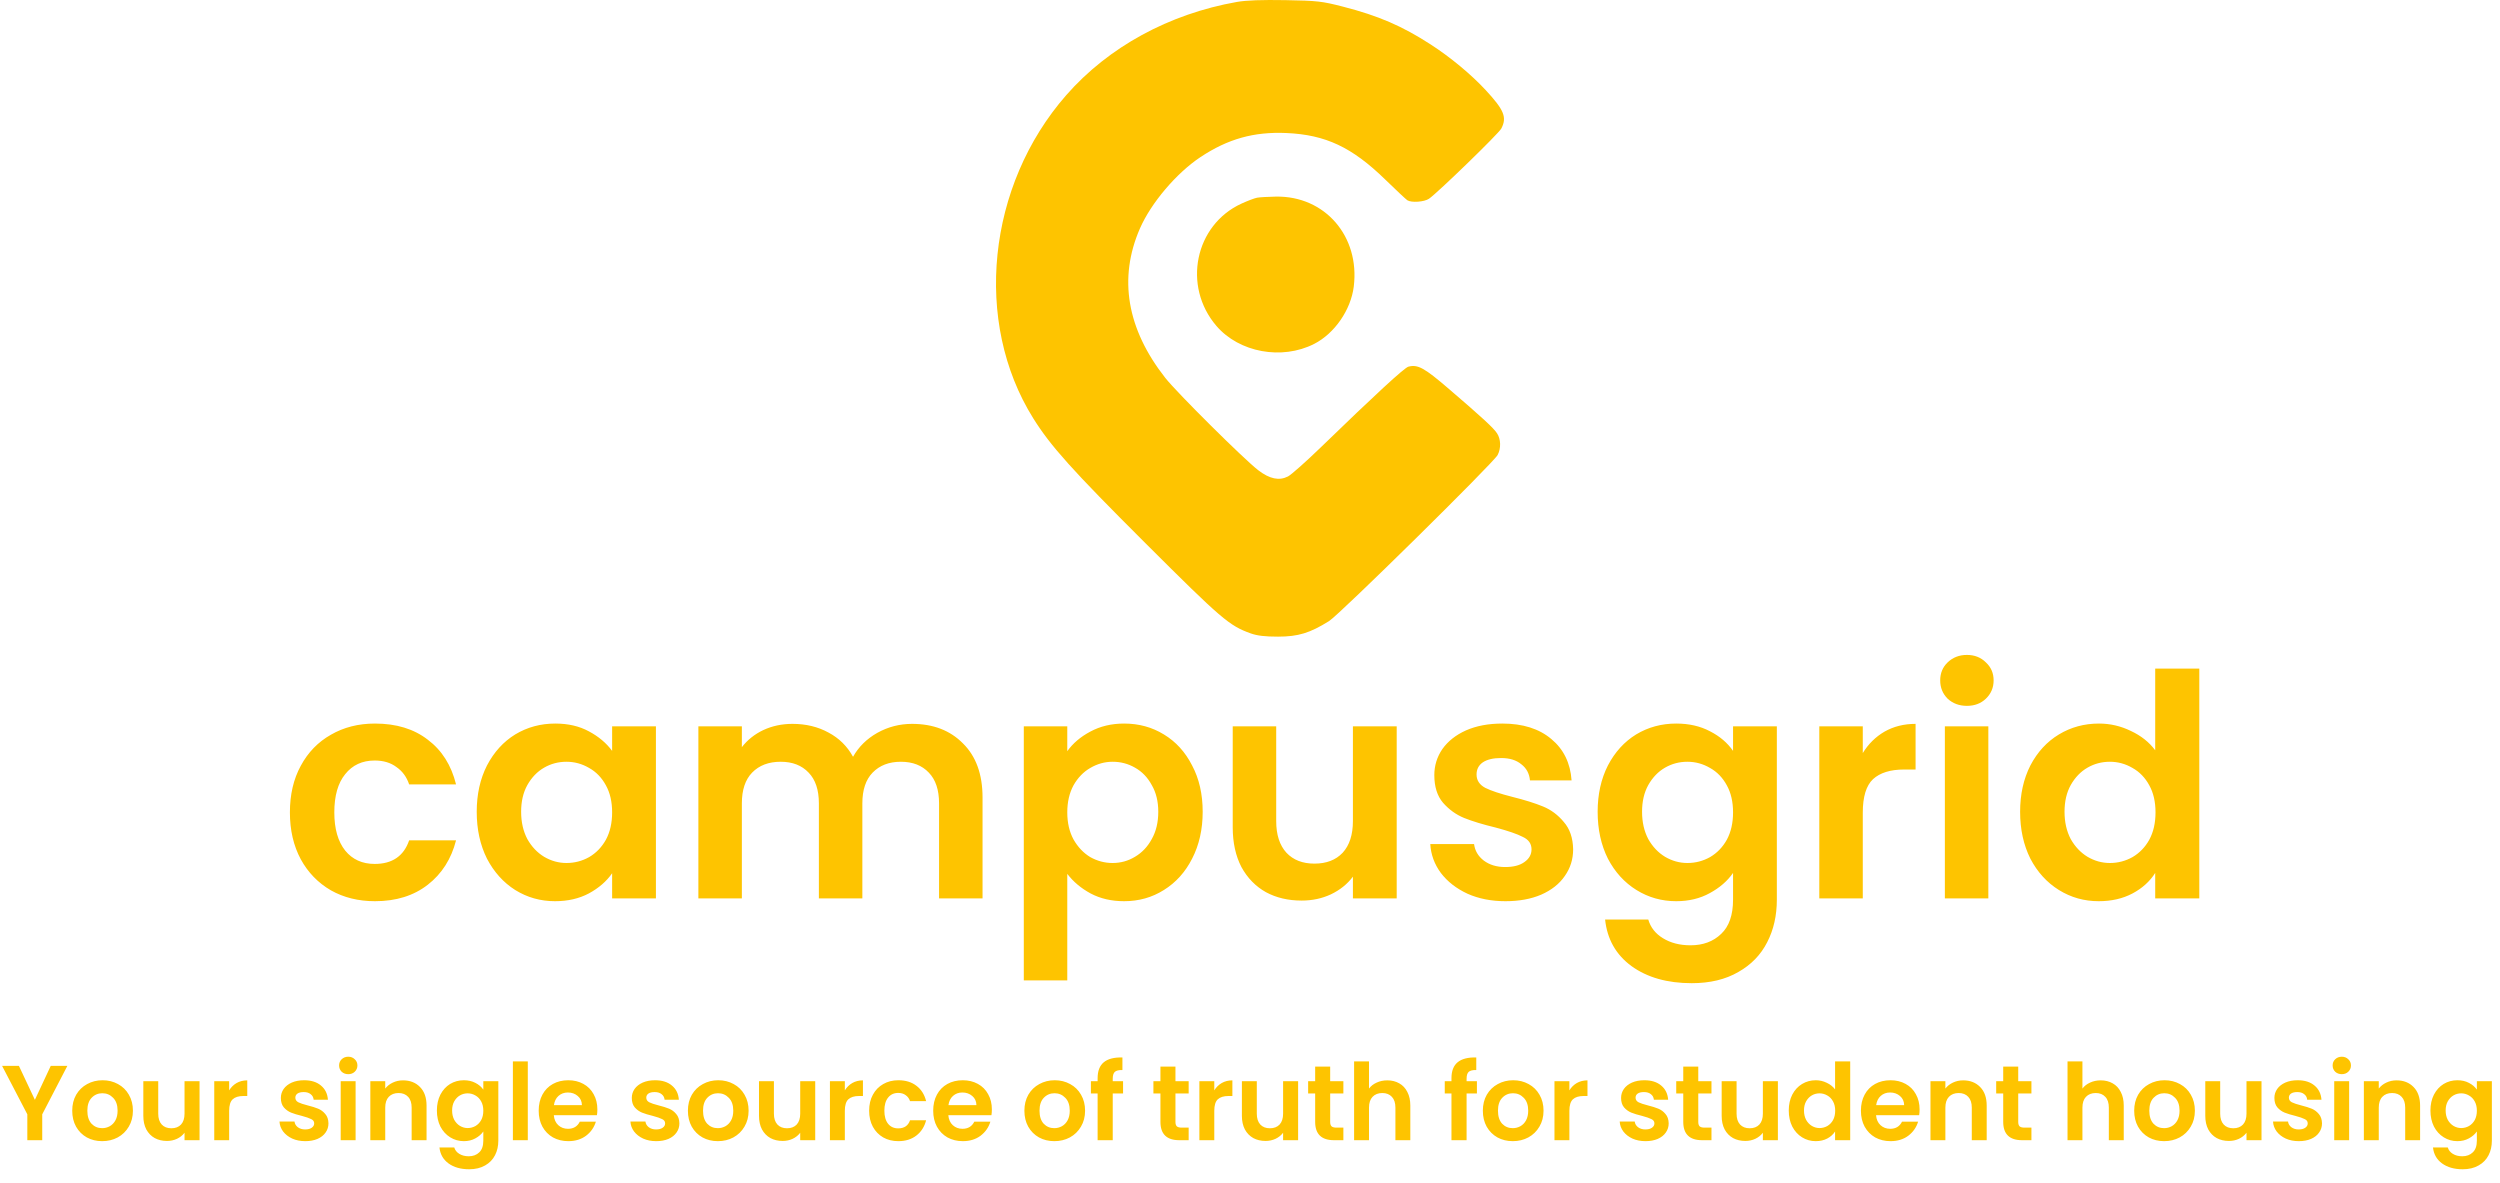
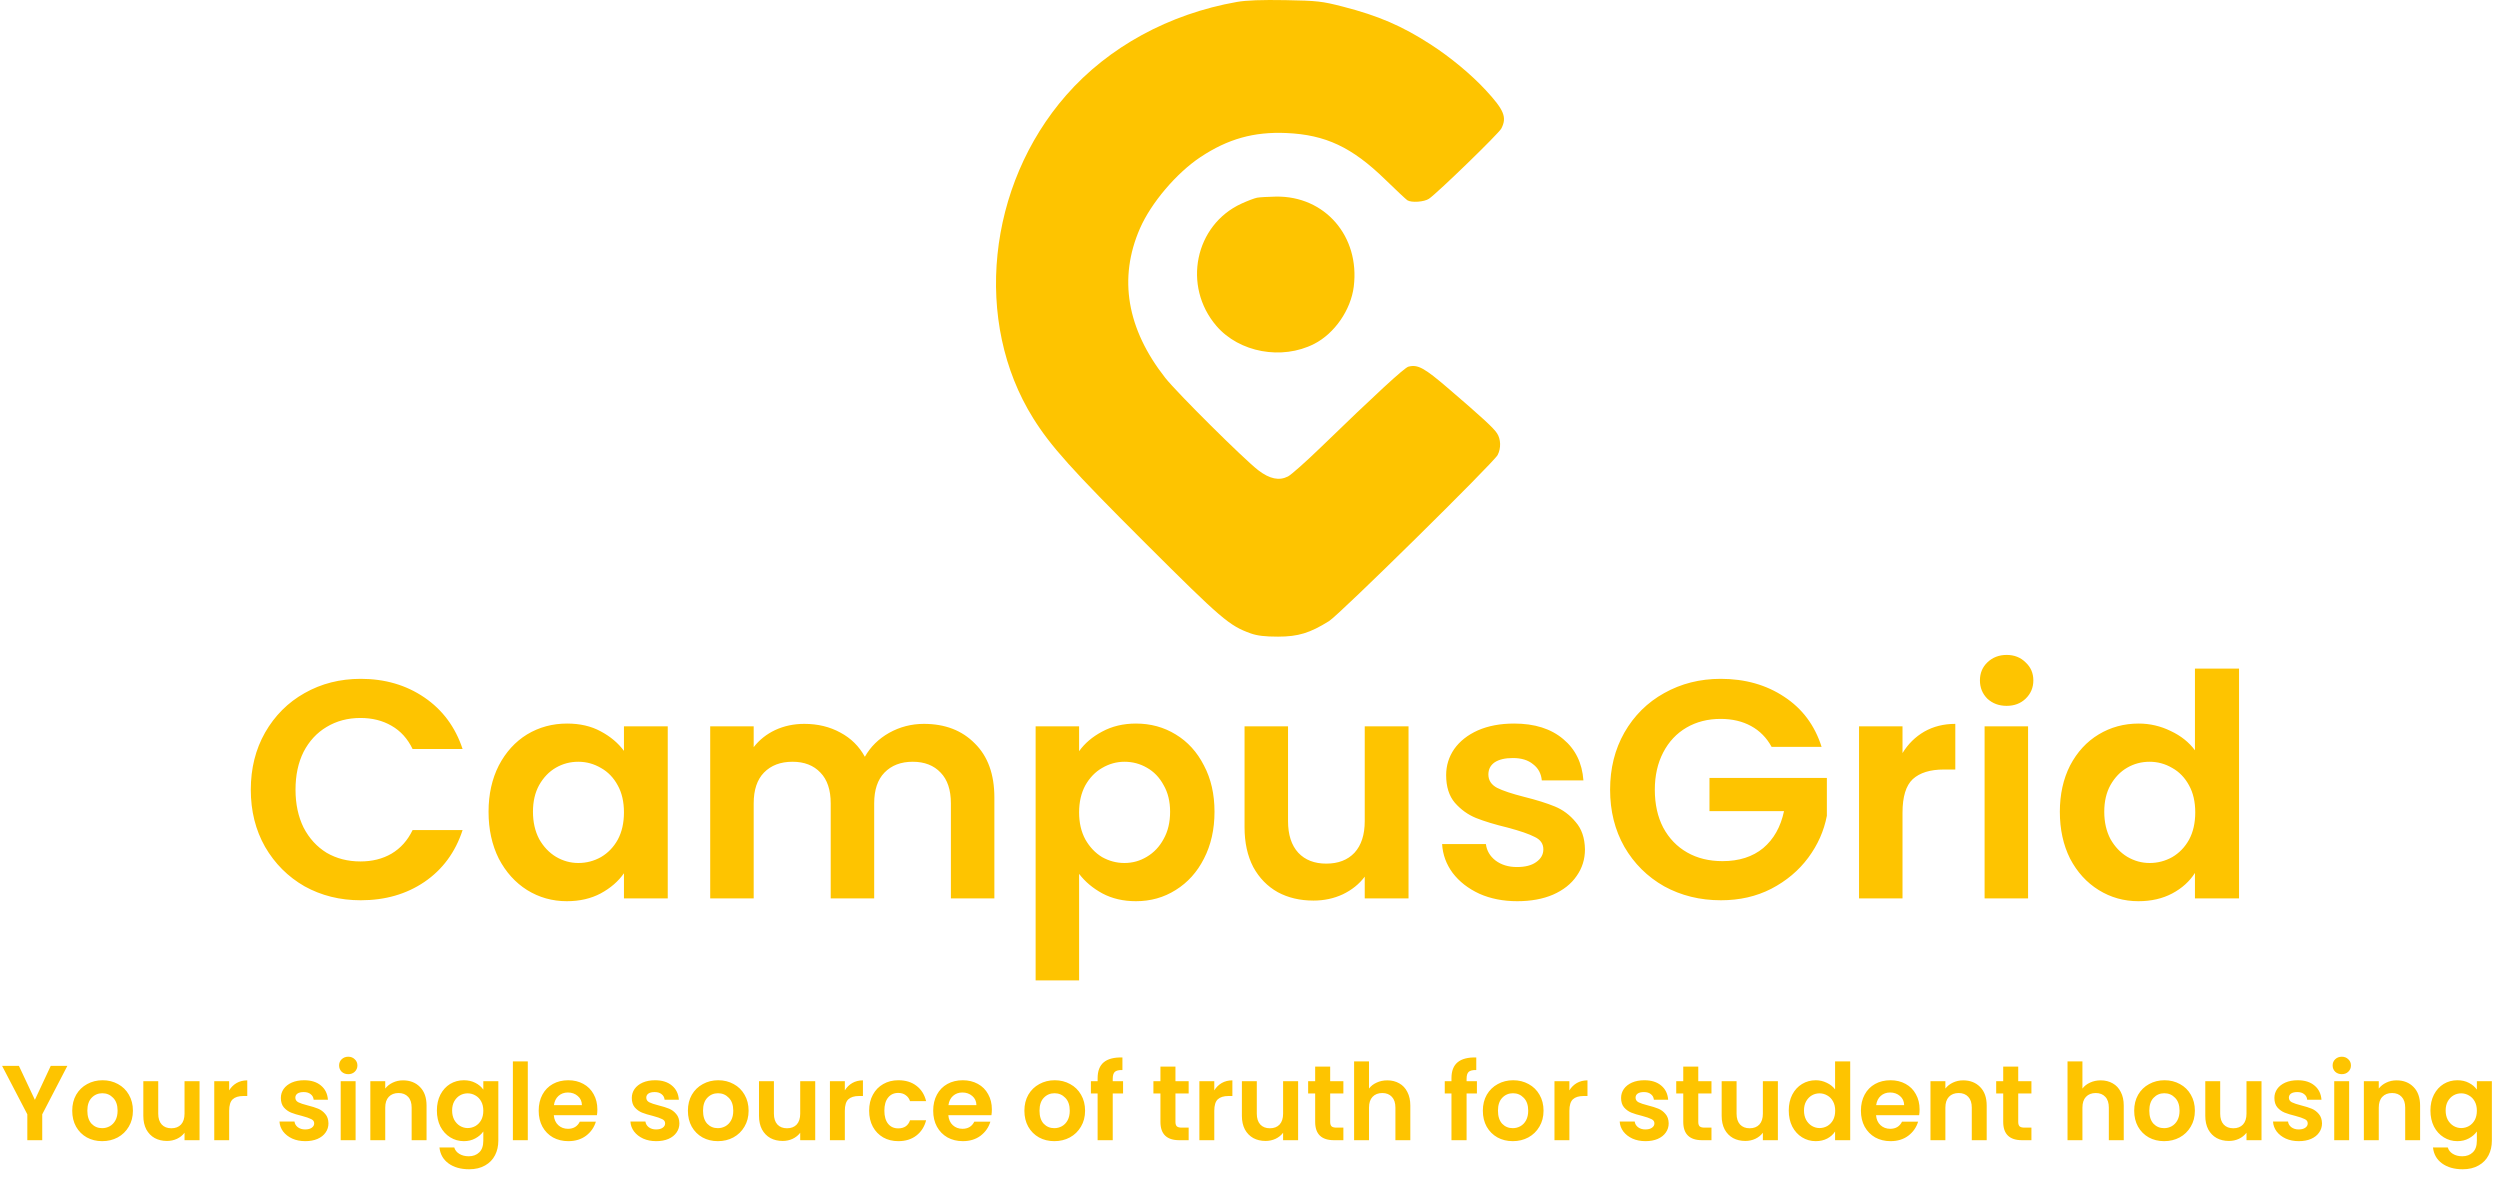
<svg xmlns="http://www.w3.org/2000/svg" width="1127" height="533" viewBox="0 0 1127 533" fill="none">
  <path fill-rule="evenodd" clip-rule="evenodd" d="M557.623 0.868C526.995 6.277 499.688 21.187 480.68 42.877C444.97 83.632 438.668 145.159 465.763 188.53C473.635 201.133 483.249 211.839 516.328 244.839C550.686 279.115 554.12 282.059 563.804 285.533C566.744 286.588 570.286 287.008 576.167 287C585.228 286.988 590.512 285.372 599.158 279.973C603.843 277.046 673.275 208.641 675.134 205.121C676.719 202.117 676.601 197.931 674.858 195.326C673.181 192.818 668.523 188.523 653.229 175.383C642.033 165.764 639.155 164.181 634.896 165.3C633.086 165.776 620.066 177.768 595.394 201.679C588.742 208.126 582.099 214.02 580.63 214.778C576.678 216.816 572.395 215.933 567.274 212.022C560.902 207.156 530.511 176.977 525.296 170.337C507.983 148.294 504.104 125.432 513.871 103.013C518.878 91.522 530.349 77.996 541.178 70.814C553.545 62.61 565.251 59.329 579.876 59.967C597.558 60.736 609.469 66.337 624.455 80.925C629.363 85.703 633.857 89.915 634.443 90.286C636.287 91.452 642.062 91.044 644.185 89.596C648.052 86.959 675.624 60.205 676.787 57.959C679.408 52.903 678.087 49.636 669.792 40.663C663.288 33.627 653.893 25.825 644.987 20.065C632.058 11.702 621.428 7.116 605.426 2.998C595.921 0.552 593.911 0.325 579.464 0.061C568.893 -0.131 561.796 0.13 557.623 0.868ZM566.691 89.125C565.56 89.336 562.407 90.527 559.686 91.773C538.624 101.415 532.964 128.984 548.361 146.931C558.627 158.897 577.866 162.44 592.402 155.042C601.615 150.352 608.972 139.712 610.279 129.185C613.094 106.515 597.274 88.245 575.163 88.63C571.636 88.692 567.824 88.915 566.691 89.125Z" fill="#FEC400" />
-   <path d="M130.688 366.22C130.688 358.193 132.322 351.193 135.588 345.22C138.855 339.153 143.382 334.487 149.168 331.22C154.955 327.86 161.582 326.18 169.048 326.18C178.662 326.18 186.595 328.607 192.848 333.46C199.195 338.22 203.442 344.94 205.588 353.62H184.448C183.328 350.26 181.415 347.647 178.708 345.78C176.095 343.82 172.828 342.84 168.908 342.84C163.308 342.84 158.875 344.893 155.608 349C152.342 353.013 150.708 358.753 150.708 366.22C150.708 373.593 152.342 379.333 155.608 383.44C158.875 387.453 163.308 389.46 168.908 389.46C176.842 389.46 182.022 385.913 184.448 378.82H205.588C203.442 387.22 199.195 393.893 192.848 398.84C186.502 403.787 178.568 406.26 169.048 406.26C161.582 406.26 154.955 404.627 149.168 401.36C143.382 398 138.855 393.333 135.588 387.36C132.322 381.293 130.688 374.247 130.688 366.22ZM214.907 365.94C214.907 358.1 216.447 351.147 219.527 345.08C222.7 339.013 226.947 334.347 232.267 331.08C237.68 327.813 243.7 326.18 250.327 326.18C256.114 326.18 261.154 327.347 265.447 329.68C269.834 332.013 273.334 334.953 275.947 338.5V327.44H295.687V405H275.947V393.66C273.427 397.3 269.927 400.333 265.447 402.76C261.06 405.093 255.974 406.26 250.187 406.26C243.654 406.26 237.68 404.58 232.267 401.22C226.947 397.86 222.7 393.147 219.527 387.08C216.447 380.92 214.907 373.873 214.907 365.94ZM275.947 366.22C275.947 361.46 275.014 357.4 273.147 354.04C271.28 350.587 268.76 347.973 265.587 346.2C262.414 344.333 259.007 343.4 255.367 343.4C251.727 343.4 248.367 344.287 245.287 346.06C242.207 347.833 239.687 350.447 237.727 353.9C235.86 357.26 234.927 361.273 234.927 365.94C234.927 370.607 235.86 374.713 237.727 378.26C239.687 381.713 242.207 384.373 245.287 386.24C248.46 388.107 251.82 389.04 255.367 389.04C259.007 389.04 262.414 388.153 265.587 386.38C268.76 384.513 271.28 381.9 273.147 378.54C275.014 375.087 275.947 370.98 275.947 366.22ZM411.15 326.32C420.67 326.32 428.323 329.26 434.11 335.14C439.99 340.927 442.93 349.047 442.93 359.5V405H423.33V362.16C423.33 356.093 421.79 351.473 418.71 348.3C415.63 345.033 411.43 343.4 406.11 343.4C400.79 343.4 396.543 345.033 393.37 348.3C390.29 351.473 388.75 356.093 388.75 362.16V405H369.15V362.16C369.15 356.093 367.61 351.473 364.53 348.3C361.45 345.033 357.25 343.4 351.93 343.4C346.517 343.4 342.223 345.033 339.05 348.3C335.97 351.473 334.43 356.093 334.43 362.16V405H314.83V327.44H334.43V336.82C336.95 333.553 340.17 330.987 344.09 329.12C348.103 327.253 352.49 326.32 357.25 326.32C363.317 326.32 368.73 327.627 373.49 330.24C378.25 332.76 381.937 336.4 384.55 341.16C387.07 336.68 390.71 333.087 395.47 330.38C400.323 327.673 405.55 326.32 411.15 326.32ZM481.129 338.64C483.649 335.093 487.102 332.153 491.489 329.82C495.969 327.393 501.056 326.18 506.749 326.18C513.376 326.18 519.349 327.813 524.669 331.08C530.082 334.347 534.329 339.013 537.409 345.08C540.582 351.053 542.169 358.007 542.169 365.94C542.169 373.873 540.582 380.92 537.409 387.08C534.329 393.147 530.082 397.86 524.669 401.22C519.349 404.58 513.376 406.26 506.749 406.26C501.056 406.26 496.016 405.093 491.629 402.76C487.336 400.427 483.836 397.487 481.129 393.94V441.96H461.529V327.44H481.129V338.64ZM522.149 365.94C522.149 361.273 521.169 357.26 519.209 353.9C517.342 350.447 514.822 347.833 511.649 346.06C508.569 344.287 505.209 343.4 501.569 343.4C498.022 343.4 494.662 344.333 491.489 346.2C488.409 347.973 485.889 350.587 483.929 354.04C482.062 357.493 481.129 361.553 481.129 366.22C481.129 370.887 482.062 374.947 483.929 378.4C485.889 381.853 488.409 384.513 491.489 386.38C494.662 388.153 498.022 389.04 501.569 389.04C505.209 389.04 508.569 388.107 511.649 386.24C514.822 384.373 517.342 381.713 519.209 378.26C521.169 374.807 522.149 370.7 522.149 365.94ZM629.632 327.44V405H609.892V395.2C607.372 398.56 604.059 401.22 599.952 403.18C595.939 405.047 591.552 405.98 586.792 405.98C580.725 405.98 575.359 404.72 570.692 402.2C566.025 399.587 562.339 395.807 559.632 390.86C557.019 385.82 555.712 379.847 555.712 372.94V327.44H575.312V370.14C575.312 376.3 576.852 381.06 579.932 384.42C583.012 387.687 587.212 389.32 592.532 389.32C597.945 389.32 602.192 387.687 605.272 384.42C608.352 381.06 609.892 376.3 609.892 370.14V327.44H629.632ZM678.651 406.26C672.304 406.26 666.611 405.14 661.571 402.9C656.531 400.567 652.517 397.44 649.531 393.52C646.637 389.6 645.051 385.26 644.771 380.5H664.511C664.884 383.487 666.331 385.96 668.851 387.92C671.464 389.88 674.684 390.86 678.511 390.86C682.244 390.86 685.137 390.113 687.191 388.62C689.337 387.127 690.411 385.213 690.411 382.88C690.411 380.36 689.104 378.493 686.491 377.28C683.971 375.973 679.911 374.573 674.311 373.08C668.524 371.68 663.764 370.233 660.031 368.74C656.391 367.247 653.217 364.96 650.511 361.88C647.897 358.8 646.591 354.647 646.591 349.42C646.591 345.127 647.804 341.207 650.231 337.66C652.751 334.113 656.297 331.313 660.871 329.26C665.537 327.207 670.997 326.18 677.251 326.18C686.491 326.18 693.864 328.513 699.371 333.18C704.877 337.753 707.911 343.96 708.471 351.8H689.711C689.431 348.72 688.124 346.293 685.791 344.52C683.551 342.653 680.517 341.72 676.691 341.72C673.144 341.72 670.391 342.373 668.431 343.68C666.564 344.987 665.631 346.807 665.631 349.14C665.631 351.753 666.937 353.76 669.551 355.16C672.164 356.467 676.224 357.82 681.731 359.22C687.331 360.62 691.951 362.067 695.591 363.56C699.231 365.053 702.357 367.387 704.971 370.56C707.677 373.64 709.077 377.747 709.171 382.88C709.171 387.36 707.911 391.373 705.391 394.92C702.964 398.467 699.417 401.267 694.751 403.32C690.177 405.28 684.811 406.26 678.651 406.26ZM755.64 326.18C761.426 326.18 766.513 327.347 770.9 329.68C775.286 331.92 778.74 334.86 781.26 338.5V327.44H801V405.56C801 412.747 799.553 419.14 796.66 424.74C793.766 430.433 789.426 434.913 783.64 438.18C777.853 441.54 770.853 443.22 762.64 443.22C751.626 443.22 742.573 440.653 735.48 435.52C728.48 430.387 724.513 423.387 723.58 414.52H743.04C744.066 418.067 746.26 420.867 749.62 422.92C753.073 425.067 757.226 426.14 762.08 426.14C767.773 426.14 772.393 424.413 775.94 420.96C779.486 417.6 781.26 412.467 781.26 405.56V393.52C778.74 397.16 775.24 400.193 770.76 402.62C766.373 405.047 761.333 406.26 755.64 406.26C749.106 406.26 743.133 404.58 737.72 401.22C732.306 397.86 728.013 393.147 724.84 387.08C721.76 380.92 720.22 373.873 720.22 365.94C720.22 358.1 721.76 351.147 724.84 345.08C728.013 339.013 732.26 334.347 737.58 331.08C742.993 327.813 749.013 326.18 755.64 326.18ZM781.26 366.22C781.26 361.46 780.326 357.4 778.46 354.04C776.593 350.587 774.073 347.973 770.9 346.2C767.726 344.333 764.32 343.4 760.68 343.4C757.04 343.4 753.68 344.287 750.6 346.06C747.52 347.833 745 350.447 743.04 353.9C741.173 357.26 740.24 361.273 740.24 365.94C740.24 370.607 741.173 374.713 743.04 378.26C745 381.713 747.52 384.373 750.6 386.24C753.773 388.107 757.133 389.04 760.68 389.04C764.32 389.04 767.726 388.153 770.9 386.38C774.073 384.513 776.593 381.9 778.46 378.54C780.326 375.087 781.26 370.98 781.26 366.22ZM839.742 339.48C842.262 335.373 845.529 332.153 849.542 329.82C853.649 327.487 858.316 326.32 863.542 326.32V346.9H858.362C852.202 346.9 847.536 348.347 844.362 351.24C841.282 354.133 839.742 359.173 839.742 366.36V405H820.142V327.44H839.742V339.48ZM886.684 318.2C883.231 318.2 880.337 317.127 878.004 314.98C875.764 312.74 874.644 309.987 874.644 306.72C874.644 303.453 875.764 300.747 878.004 298.6C880.337 296.36 883.231 295.24 886.684 295.24C890.137 295.24 892.984 296.36 895.224 298.6C897.557 300.747 898.724 303.453 898.724 306.72C898.724 309.987 897.557 312.74 895.224 314.98C892.984 317.127 890.137 318.2 886.684 318.2ZM896.344 327.44V405H876.744V327.44H896.344ZM910.669 365.94C910.669 358.1 912.209 351.147 915.289 345.08C918.462 339.013 922.755 334.347 928.169 331.08C933.582 327.813 939.602 326.18 946.229 326.18C951.269 326.18 956.075 327.3 960.649 329.54C965.222 331.687 968.862 334.58 971.569 338.22V301.4H991.449V405H971.569V393.52C969.142 397.347 965.735 400.427 961.349 402.76C956.962 405.093 951.875 406.26 946.089 406.26C939.555 406.26 933.582 404.58 928.169 401.22C922.755 397.86 918.462 393.147 915.289 387.08C912.209 380.92 910.669 373.873 910.669 365.94ZM971.709 366.22C971.709 361.46 970.775 357.4 968.909 354.04C967.042 350.587 964.522 347.973 961.349 346.2C958.175 344.333 954.769 343.4 951.129 343.4C947.489 343.4 944.129 344.287 941.049 346.06C937.969 347.833 935.449 350.447 933.489 353.9C931.622 357.26 930.689 361.273 930.689 365.94C930.689 370.607 931.622 374.713 933.489 378.26C935.449 381.713 937.969 384.373 941.049 386.24C944.222 388.107 947.582 389.04 951.129 389.04C954.769 389.04 958.175 388.153 961.349 386.38C964.522 384.513 967.042 381.9 968.909 378.54C970.775 375.087 971.709 370.98 971.709 366.22Z" fill="#FEC400" />
+   <path d="M113.058 356C113.058 346.387 115.205 337.8 119.498 330.24C123.885 322.587 129.812 316.66 137.278 312.46C144.838 308.167 153.285 306.02 162.618 306.02C173.538 306.02 183.105 308.82 191.318 314.42C199.532 320.02 205.272 327.767 208.538 337.66H185.998C183.758 332.993 180.585 329.493 176.478 327.16C172.465 324.827 167.798 323.66 162.478 323.66C156.785 323.66 151.698 325.013 147.218 327.72C142.832 330.333 139.378 334.067 136.858 338.92C134.432 343.773 133.218 349.467 133.218 356C133.218 362.44 134.432 368.133 136.858 373.08C139.378 377.933 142.832 381.713 147.218 384.42C151.698 387.033 156.785 388.34 162.478 388.34C167.798 388.34 172.465 387.173 176.478 384.84C180.585 382.413 183.758 378.867 185.998 374.2H208.538C205.272 384.187 199.532 391.98 191.318 397.58C183.198 403.087 173.632 405.84 162.618 405.84C153.285 405.84 144.838 403.74 137.278 399.54C129.812 395.247 123.885 389.32 119.498 381.76C115.205 374.2 113.058 365.613 113.058 356ZM220.239 365.94C220.239 358.1 221.779 351.147 224.859 345.08C228.032 339.013 232.279 334.347 237.599 331.08C243.012 327.813 249.032 326.18 255.659 326.18C261.446 326.18 266.486 327.347 270.779 329.68C275.166 332.013 278.666 334.953 281.279 338.5V327.44H301.019V405H281.279V393.66C278.759 397.3 275.259 400.333 270.779 402.76C266.392 405.093 261.306 406.26 255.519 406.26C248.986 406.26 243.012 404.58 237.599 401.22C232.279 397.86 228.032 393.147 224.859 387.08C221.779 380.92 220.239 373.873 220.239 365.94ZM281.279 366.22C281.279 361.46 280.346 357.4 278.479 354.04C276.612 350.587 274.092 347.973 270.919 346.2C267.746 344.333 264.339 343.4 260.699 343.4C257.059 343.4 253.699 344.287 250.619 346.06C247.539 347.833 245.019 350.447 243.059 353.9C241.192 357.26 240.259 361.273 240.259 365.94C240.259 370.607 241.192 374.713 243.059 378.26C245.019 381.713 247.539 384.373 250.619 386.24C253.792 388.107 257.152 389.04 260.699 389.04C264.339 389.04 267.746 388.153 270.919 386.38C274.092 384.513 276.612 381.9 278.479 378.54C280.346 375.087 281.279 370.98 281.279 366.22ZM416.482 326.32C426.002 326.32 433.655 329.26 439.442 335.14C445.322 340.927 448.262 349.047 448.262 359.5V405H428.662V362.16C428.662 356.093 427.122 351.473 424.042 348.3C420.962 345.033 416.762 343.4 411.442 343.4C406.122 343.4 401.875 345.033 398.702 348.3C395.622 351.473 394.082 356.093 394.082 362.16V405H374.482V362.16C374.482 356.093 372.942 351.473 369.862 348.3C366.782 345.033 362.582 343.4 357.262 343.4C351.849 343.4 347.555 345.033 344.382 348.3C341.302 351.473 339.762 356.093 339.762 362.16V405H320.162V327.44H339.762V336.82C342.282 333.553 345.502 330.987 349.422 329.12C353.435 327.253 357.822 326.32 362.582 326.32C368.649 326.32 374.062 327.627 378.822 330.24C383.582 332.76 387.269 336.4 389.882 341.16C392.402 336.68 396.042 333.087 400.802 330.38C405.655 327.673 410.882 326.32 416.482 326.32ZM486.461 338.64C488.981 335.093 492.435 332.153 496.821 329.82C501.301 327.393 506.388 326.18 512.081 326.18C518.708 326.18 524.681 327.813 530.001 331.08C535.415 334.347 539.661 339.013 542.741 345.08C545.915 351.053 547.501 358.007 547.501 365.94C547.501 373.873 545.915 380.92 542.741 387.08C539.661 393.147 535.415 397.86 530.001 401.22C524.681 404.58 518.708 406.26 512.081 406.26C506.388 406.26 501.348 405.093 496.961 402.76C492.668 400.427 489.168 397.487 486.461 393.94V441.96H466.861V327.44H486.461V338.64ZM527.481 365.94C527.481 361.273 526.501 357.26 524.541 353.9C522.675 350.447 520.155 347.833 516.981 346.06C513.901 344.287 510.541 343.4 506.901 343.4C503.355 343.4 499.995 344.333 496.821 346.2C493.741 347.973 491.221 350.587 489.261 354.04C487.395 357.493 486.461 361.553 486.461 366.22C486.461 370.887 487.395 374.947 489.261 378.4C491.221 381.853 493.741 384.513 496.821 386.38C499.995 388.153 503.355 389.04 506.901 389.04C510.541 389.04 513.901 388.107 516.981 386.24C520.155 384.373 522.675 381.713 524.541 378.26C526.501 374.807 527.481 370.7 527.481 365.94ZM634.964 327.44V405H615.224V395.2C612.704 398.56 609.391 401.22 605.284 403.18C601.271 405.047 596.884 405.98 592.124 405.98C586.057 405.98 580.691 404.72 576.024 402.2C571.357 399.587 567.671 395.807 564.964 390.86C562.351 385.82 561.044 379.847 561.044 372.94V327.44H580.644V370.14C580.644 376.3 582.184 381.06 585.264 384.42C588.344 387.687 592.544 389.32 597.864 389.32C603.277 389.32 607.524 387.687 610.604 384.42C613.684 381.06 615.224 376.3 615.224 370.14V327.44H634.964ZM683.983 406.26C677.636 406.26 671.943 405.14 666.903 402.9C661.863 400.567 657.849 397.44 654.863 393.52C651.969 389.6 650.383 385.26 650.103 380.5H669.843C670.216 383.487 671.663 385.96 674.183 387.92C676.796 389.88 680.016 390.86 683.843 390.86C687.576 390.86 690.469 390.113 692.523 388.62C694.669 387.127 695.743 385.213 695.743 382.88C695.743 380.36 694.436 378.493 691.823 377.28C689.303 375.973 685.243 374.573 679.643 373.08C673.856 371.68 669.096 370.233 665.363 368.74C661.723 367.247 658.549 364.96 655.843 361.88C653.229 358.8 651.923 354.647 651.923 349.42C651.923 345.127 653.136 341.207 655.563 337.66C658.083 334.113 661.629 331.313 666.203 329.26C670.869 327.207 676.329 326.18 682.583 326.18C691.823 326.18 699.196 328.513 704.703 333.18C710.209 337.753 713.243 343.96 713.803 351.8H695.043C694.763 348.72 693.456 346.293 691.123 344.52C688.883 342.653 685.849 341.72 682.023 341.72C678.476 341.72 675.723 342.373 673.763 343.68C671.896 344.987 670.963 346.807 670.963 349.14C670.963 351.753 672.269 353.76 674.883 355.16C677.496 356.467 681.556 357.82 687.063 359.22C692.663 360.62 697.283 362.067 700.923 363.56C704.563 365.053 707.689 367.387 710.303 370.56C713.009 373.64 714.409 377.747 714.503 382.88C714.503 387.36 713.243 391.373 710.723 394.92C708.296 398.467 704.749 401.267 700.083 403.32C695.509 405.28 690.143 406.26 683.983 406.26ZM798.632 336.68C796.392 332.573 793.312 329.447 789.392 327.3C785.472 325.153 780.898 324.08 775.672 324.08C769.885 324.08 764.752 325.387 760.272 328C755.792 330.613 752.292 334.347 749.772 339.2C747.252 344.053 745.992 349.653 745.992 356C745.992 362.533 747.252 368.227 749.772 373.08C752.385 377.933 755.978 381.667 760.552 384.28C765.125 386.893 770.445 388.2 776.512 388.2C783.978 388.2 790.092 386.24 794.852 382.32C799.612 378.307 802.738 372.753 804.232 365.66H770.632V350.68H823.552V367.76C822.245 374.573 819.445 380.873 815.152 386.66C810.858 392.447 805.305 397.113 798.492 400.66C791.772 404.113 784.212 405.84 775.812 405.84C766.385 405.84 757.845 403.74 750.192 399.54C742.632 395.247 736.658 389.32 732.272 381.76C727.978 374.2 725.832 365.613 725.832 356C725.832 346.387 727.978 337.8 732.272 330.24C736.658 322.587 742.632 316.66 750.192 312.46C757.845 308.167 766.338 306.02 775.672 306.02C786.685 306.02 796.252 308.727 804.372 314.14C812.492 319.46 818.092 326.973 821.172 336.68H798.632ZM857.653 339.48C860.173 335.373 863.439 332.153 867.453 329.82C871.559 327.487 876.226 326.32 881.453 326.32V346.9H876.273C870.113 346.9 865.446 348.347 862.273 351.24C859.193 354.133 857.653 359.173 857.653 366.36V405H838.053V327.44H857.653V339.48ZM904.594 318.2C901.141 318.2 898.247 317.127 895.914 314.98C893.674 312.74 892.554 309.987 892.554 306.72C892.554 303.453 893.674 300.747 895.914 298.6C898.247 296.36 901.141 295.24 904.594 295.24C908.047 295.24 910.894 296.36 913.134 298.6C915.467 300.747 916.634 303.453 916.634 306.72C916.634 309.987 915.467 312.74 913.134 314.98C910.894 317.127 908.047 318.2 904.594 318.2ZM914.254 327.44V405H894.654V327.44H914.254ZM928.579 365.94C928.579 358.1 930.119 351.147 933.199 345.08C936.372 339.013 940.666 334.347 946.079 331.08C951.492 327.813 957.512 326.18 964.139 326.18C969.179 326.18 973.986 327.3 978.559 329.54C983.132 331.687 986.772 334.58 989.479 338.22V301.4H1009.36V405H989.479V393.52C987.052 397.347 983.646 400.427 979.259 402.76C974.872 405.093 969.786 406.26 963.999 406.26C957.466 406.26 951.492 404.58 946.079 401.22C940.666 397.86 936.372 393.147 933.199 387.08C930.119 380.92 928.579 373.873 928.579 365.94ZM989.619 366.22C989.619 361.46 988.686 357.4 986.819 354.04C984.952 350.587 982.432 347.973 979.259 346.2C976.086 344.333 972.679 343.4 969.039 343.4C965.399 343.4 962.039 344.287 958.959 346.06C955.879 347.833 953.359 350.447 951.399 353.9C949.532 357.26 948.599 361.273 948.599 365.94C948.599 370.607 949.532 374.713 951.399 378.26C953.359 381.713 955.879 384.373 958.959 386.24C962.132 388.107 965.492 389.04 969.039 389.04C972.679 389.04 976.086 388.153 979.259 386.38C982.432 384.513 984.952 381.9 986.819 378.54C988.686 375.087 989.619 370.98 989.619 366.22Z" fill="#FEC400" />
  <path d="M30.366 480.496L19.038 502.336V514H12.318V502.336L0.942 480.496H8.526L15.726 495.808L22.878 480.496H30.366ZM46.05 514.432C43.49 514.432 41.186 513.872 39.138 512.752C37.09 511.6 35.474 509.984 34.29 507.904C33.138 505.824 32.562 503.424 32.562 500.704C32.562 497.984 33.154 495.584 34.338 493.504C35.554 491.424 37.202 489.824 39.282 488.704C41.362 487.552 43.682 486.976 46.242 486.976C48.802 486.976 51.122 487.552 53.202 488.704C55.282 489.824 56.914 491.424 58.098 493.504C59.314 495.584 59.922 497.984 59.922 500.704C59.922 503.424 59.298 505.824 58.05 507.904C56.834 509.984 55.17 511.6 53.058 512.752C50.978 513.872 48.642 514.432 46.05 514.432ZM46.05 508.576C47.266 508.576 48.402 508.288 49.458 507.712C50.546 507.104 51.41 506.208 52.05 505.024C52.69 503.84 53.01 502.4 53.01 500.704C53.01 498.176 52.338 496.24 50.994 494.896C49.682 493.52 48.066 492.832 46.146 492.832C44.226 492.832 42.61 493.52 41.298 494.896C40.018 496.24 39.378 498.176 39.378 500.704C39.378 503.232 40.002 505.184 41.25 506.56C42.53 507.904 44.13 508.576 46.05 508.576ZM89.955 487.408V514H83.187V510.64C82.323 511.792 81.187 512.704 79.779 513.376C78.403 514.016 76.899 514.336 75.267 514.336C73.187 514.336 71.347 513.904 69.747 513.04C68.147 512.144 66.883 510.848 65.955 509.152C65.059 507.424 64.611 505.376 64.611 503.008V487.408H71.331V502.048C71.331 504.16 71.859 505.792 72.915 506.944C73.971 508.064 75.411 508.624 77.235 508.624C79.091 508.624 80.547 508.064 81.603 506.944C82.659 505.792 83.187 504.16 83.187 502.048V487.408H89.955ZM103.305 491.536C104.169 490.128 105.289 489.024 106.665 488.224C108.073 487.424 109.673 487.024 111.465 487.024V494.08H109.689C107.577 494.08 105.977 494.576 104.889 495.568C103.833 496.56 103.305 498.288 103.305 500.752V514H96.585V487.408H103.305V491.536ZM137.605 514.432C135.429 514.432 133.477 514.048 131.749 513.28C130.021 512.48 128.645 511.408 127.621 510.064C126.629 508.72 126.085 507.232 125.989 505.6H132.757C132.885 506.624 133.381 507.472 134.245 508.144C135.141 508.816 136.245 509.152 137.557 509.152C138.837 509.152 139.829 508.896 140.533 508.384C141.269 507.872 141.637 507.216 141.637 506.416C141.637 505.552 141.189 504.912 140.293 504.496C139.429 504.048 138.037 503.568 136.117 503.056C134.133 502.576 132.501 502.08 131.221 501.568C129.973 501.056 128.885 500.272 127.957 499.216C127.061 498.16 126.613 496.736 126.613 494.944C126.613 493.472 127.029 492.128 127.861 490.912C128.725 489.696 129.941 488.736 131.509 488.032C133.109 487.328 134.981 486.976 137.125 486.976C140.293 486.976 142.821 487.776 144.709 489.376C146.597 490.944 147.637 493.072 147.829 495.76H141.397C141.301 494.704 140.853 493.872 140.053 493.264C139.285 492.624 138.245 492.304 136.933 492.304C135.717 492.304 134.773 492.528 134.101 492.976C133.461 493.424 133.141 494.048 133.141 494.848C133.141 495.744 133.589 496.432 134.485 496.912C135.381 497.36 136.773 497.824 138.661 498.304C140.581 498.784 142.165 499.28 143.413 499.792C144.661 500.304 145.733 501.104 146.629 502.192C147.557 503.248 148.037 504.656 148.069 506.416C148.069 507.952 147.637 509.328 146.773 510.544C145.941 511.76 144.725 512.72 143.125 513.424C141.557 514.096 139.717 514.432 137.605 514.432ZM156.993 484.24C155.809 484.24 154.817 483.872 154.017 483.136C153.249 482.368 152.865 481.424 152.865 480.304C152.865 479.184 153.249 478.256 154.017 477.52C154.817 476.752 155.809 476.368 156.993 476.368C158.177 476.368 159.153 476.752 159.921 477.52C160.721 478.256 161.121 479.184 161.121 480.304C161.121 481.424 160.721 482.368 159.921 483.136C159.153 483.872 158.177 484.24 156.993 484.24ZM160.305 487.408V514H153.585V487.408H160.305ZM181.681 487.024C184.849 487.024 187.409 488.032 189.361 490.048C191.313 492.032 192.289 494.816 192.289 498.4V514H185.569V499.312C185.569 497.2 185.041 495.584 183.985 494.464C182.929 493.312 181.489 492.736 179.665 492.736C177.809 492.736 176.337 493.312 175.249 494.464C174.193 495.584 173.665 497.2 173.665 499.312V514H166.945V487.408H173.665V490.72C174.561 489.568 175.697 488.672 177.073 488.032C178.481 487.36 180.017 487.024 181.681 487.024ZM209.095 486.976C211.079 486.976 212.823 487.376 214.327 488.176C215.831 488.944 217.015 489.952 217.879 491.2V487.408H224.647V514.192C224.647 516.656 224.151 518.848 223.159 520.768C222.167 522.72 220.679 524.256 218.695 525.376C216.711 526.528 214.311 527.104 211.495 527.104C207.719 527.104 204.615 526.224 202.183 524.464C199.783 522.704 198.423 520.304 198.103 517.264H204.775C205.127 518.48 205.879 519.44 207.031 520.144C208.215 520.88 209.639 521.248 211.303 521.248C213.255 521.248 214.839 520.656 216.055 519.472C217.271 518.32 217.879 516.56 217.879 514.192V510.064C217.015 511.312 215.815 512.352 214.279 513.184C212.775 514.016 211.047 514.432 209.095 514.432C206.855 514.432 204.807 513.856 202.951 512.704C201.095 511.552 199.623 509.936 198.535 507.856C197.479 505.744 196.951 503.328 196.951 500.608C196.951 497.92 197.479 495.536 198.535 493.456C199.623 491.376 201.079 489.776 202.903 488.656C204.759 487.536 206.823 486.976 209.095 486.976ZM217.879 500.704C217.879 499.072 217.559 497.68 216.919 496.528C216.279 495.344 215.415 494.448 214.327 493.84C213.239 493.2 212.071 492.88 210.823 492.88C209.575 492.88 208.423 493.184 207.367 493.792C206.311 494.4 205.447 495.296 204.775 496.48C204.135 497.632 203.815 499.008 203.815 500.608C203.815 502.208 204.135 503.616 204.775 504.832C205.447 506.016 206.311 506.928 207.367 507.568C208.455 508.208 209.607 508.528 210.823 508.528C212.071 508.528 213.239 508.224 214.327 507.616C215.415 506.976 216.279 506.08 216.919 504.928C217.559 503.744 217.879 502.336 217.879 500.704ZM237.93 478.48V514H231.21V478.48H237.93ZM269.29 500.128C269.29 501.088 269.226 501.952 269.098 502.72H249.658C249.818 504.64 250.49 506.144 251.674 507.232C252.858 508.32 254.314 508.864 256.042 508.864C258.538 508.864 260.314 507.792 261.37 505.648H268.618C267.85 508.208 266.378 510.32 264.202 511.984C262.026 513.616 259.354 514.432 256.186 514.432C253.626 514.432 251.322 513.872 249.274 512.752C247.258 511.6 245.674 509.984 244.522 507.904C243.402 505.824 242.842 503.424 242.842 500.704C242.842 497.952 243.402 495.536 244.522 493.456C245.642 491.376 247.21 489.776 249.226 488.656C251.242 487.536 253.562 486.976 256.186 486.976C258.714 486.976 260.97 487.52 262.954 488.608C264.97 489.696 266.522 491.248 267.61 493.264C268.73 495.248 269.29 497.536 269.29 500.128ZM262.33 498.208C262.298 496.48 261.674 495.104 260.458 494.08C259.242 493.024 257.754 492.496 255.994 492.496C254.33 492.496 252.922 493.008 251.77 494.032C250.65 495.024 249.962 496.416 249.706 498.208H262.33ZM295.808 514.432C293.632 514.432 291.68 514.048 289.952 513.28C288.224 512.48 286.848 511.408 285.824 510.064C284.832 508.72 284.288 507.232 284.192 505.6H290.96C291.088 506.624 291.584 507.472 292.448 508.144C293.344 508.816 294.448 509.152 295.76 509.152C297.04 509.152 298.032 508.896 298.736 508.384C299.472 507.872 299.84 507.216 299.84 506.416C299.84 505.552 299.392 504.912 298.496 504.496C297.632 504.048 296.24 503.568 294.32 503.056C292.336 502.576 290.704 502.08 289.424 501.568C288.176 501.056 287.088 500.272 286.16 499.216C285.264 498.16 284.816 496.736 284.816 494.944C284.816 493.472 285.232 492.128 286.064 490.912C286.928 489.696 288.144 488.736 289.712 488.032C291.312 487.328 293.184 486.976 295.328 486.976C298.496 486.976 301.024 487.776 302.912 489.376C304.8 490.944 305.84 493.072 306.032 495.76H299.6C299.504 494.704 299.056 493.872 298.256 493.264C297.488 492.624 296.448 492.304 295.136 492.304C293.92 492.304 292.976 492.528 292.304 492.976C291.664 493.424 291.344 494.048 291.344 494.848C291.344 495.744 291.792 496.432 292.688 496.912C293.584 497.36 294.976 497.824 296.864 498.304C298.784 498.784 300.368 499.28 301.616 499.792C302.864 500.304 303.936 501.104 304.832 502.192C305.76 503.248 306.24 504.656 306.272 506.416C306.272 507.952 305.84 509.328 304.976 510.544C304.144 511.76 302.928 512.72 301.328 513.424C299.76 514.096 297.92 514.432 295.808 514.432ZM323.597 514.432C321.037 514.432 318.733 513.872 316.685 512.752C314.637 511.6 313.021 509.984 311.837 507.904C310.685 505.824 310.109 503.424 310.109 500.704C310.109 497.984 310.701 495.584 311.885 493.504C313.101 491.424 314.749 489.824 316.829 488.704C318.909 487.552 321.229 486.976 323.789 486.976C326.349 486.976 328.669 487.552 330.749 488.704C332.829 489.824 334.461 491.424 335.645 493.504C336.861 495.584 337.469 497.984 337.469 500.704C337.469 503.424 336.845 505.824 335.597 507.904C334.381 509.984 332.717 511.6 330.605 512.752C328.525 513.872 326.189 514.432 323.597 514.432ZM323.597 508.576C324.813 508.576 325.949 508.288 327.005 507.712C328.093 507.104 328.957 506.208 329.597 505.024C330.237 503.84 330.557 502.4 330.557 500.704C330.557 498.176 329.885 496.24 328.541 494.896C327.229 493.52 325.613 492.832 323.693 492.832C321.773 492.832 320.157 493.52 318.845 494.896C317.565 496.24 316.925 498.176 316.925 500.704C316.925 503.232 317.549 505.184 318.797 506.56C320.077 507.904 321.677 508.576 323.597 508.576ZM367.502 487.408V514H360.734V510.64C359.87 511.792 358.734 512.704 357.326 513.376C355.95 514.016 354.446 514.336 352.814 514.336C350.734 514.336 348.894 513.904 347.294 513.04C345.694 512.144 344.43 510.848 343.502 509.152C342.606 507.424 342.158 505.376 342.158 503.008V487.408H348.878V502.048C348.878 504.16 349.406 505.792 350.462 506.944C351.518 508.064 352.958 508.624 354.782 508.624C356.638 508.624 358.094 508.064 359.15 506.944C360.206 505.792 360.734 504.16 360.734 502.048V487.408H367.502ZM380.852 491.536C381.716 490.128 382.836 489.024 384.212 488.224C385.62 487.424 387.22 487.024 389.012 487.024V494.08H387.236C385.124 494.08 383.524 494.576 382.436 495.568C381.38 496.56 380.852 498.288 380.852 500.752V514H374.132V487.408H380.852V491.536ZM391.811 500.704C391.811 497.952 392.371 495.552 393.491 493.504C394.611 491.424 396.163 489.824 398.147 488.704C400.131 487.552 402.403 486.976 404.963 486.976C408.259 486.976 410.979 487.808 413.123 489.472C415.299 491.104 416.755 493.408 417.491 496.384H410.243C409.859 495.232 409.203 494.336 408.275 493.696C407.379 493.024 406.259 492.688 404.915 492.688C402.995 492.688 401.475 493.392 400.355 494.8C399.235 496.176 398.675 498.144 398.675 500.704C398.675 503.232 399.235 505.2 400.355 506.608C401.475 507.984 402.995 508.672 404.915 508.672C407.635 508.672 409.411 507.456 410.243 505.024H417.491C416.755 507.904 415.299 510.192 413.123 511.888C410.947 513.584 408.227 514.432 404.963 514.432C402.403 514.432 400.131 513.872 398.147 512.752C396.163 511.6 394.611 510 393.491 507.952C392.371 505.872 391.811 503.456 391.811 500.704ZM447.134 500.128C447.134 501.088 447.07 501.952 446.942 502.72H427.502C427.662 504.64 428.334 506.144 429.518 507.232C430.702 508.32 432.158 508.864 433.886 508.864C436.382 508.864 438.158 507.792 439.214 505.648H446.462C445.694 508.208 444.222 510.32 442.046 511.984C439.87 513.616 437.198 514.432 434.03 514.432C431.47 514.432 429.166 513.872 427.118 512.752C425.102 511.6 423.518 509.984 422.366 507.904C421.246 505.824 420.686 503.424 420.686 500.704C420.686 497.952 421.246 495.536 422.366 493.456C423.486 491.376 425.054 489.776 427.07 488.656C429.086 487.536 431.406 486.976 434.03 486.976C436.558 486.976 438.814 487.52 440.798 488.608C442.814 489.696 444.366 491.248 445.454 493.264C446.574 495.248 447.134 497.536 447.134 500.128ZM440.174 498.208C440.142 496.48 439.518 495.104 438.302 494.08C437.086 493.024 435.598 492.496 433.838 492.496C432.174 492.496 430.766 493.008 429.614 494.032C428.494 495.024 427.806 496.416 427.55 498.208H440.174ZM475.284 514.432C472.724 514.432 470.42 513.872 468.372 512.752C466.324 511.6 464.708 509.984 463.524 507.904C462.372 505.824 461.796 503.424 461.796 500.704C461.796 497.984 462.388 495.584 463.572 493.504C464.788 491.424 466.436 489.824 468.516 488.704C470.596 487.552 472.916 486.976 475.476 486.976C478.036 486.976 480.356 487.552 482.436 488.704C484.516 489.824 486.148 491.424 487.332 493.504C488.548 495.584 489.156 497.984 489.156 500.704C489.156 503.424 488.532 505.824 487.284 507.904C486.068 509.984 484.404 511.6 482.292 512.752C480.212 513.872 477.876 514.432 475.284 514.432ZM475.284 508.576C476.5 508.576 477.636 508.288 478.692 507.712C479.78 507.104 480.644 506.208 481.284 505.024C481.924 503.84 482.244 502.4 482.244 500.704C482.244 498.176 481.572 496.24 480.228 494.896C478.916 493.52 477.3 492.832 475.38 492.832C473.46 492.832 471.844 493.52 470.532 494.896C469.252 496.24 468.612 498.176 468.612 500.704C468.612 503.232 469.236 505.184 470.484 506.56C471.764 507.904 473.364 508.576 475.284 508.576ZM506.277 492.928H501.621V514H494.805V492.928H491.781V487.408H494.805V486.064C494.805 482.8 495.733 480.4 497.589 478.864C499.445 477.328 502.245 476.608 505.989 476.704V482.368C504.357 482.336 503.221 482.608 502.581 483.184C501.941 483.76 501.621 484.8 501.621 486.304V487.408H506.277V492.928ZM529.894 492.928V505.792C529.894 506.688 530.102 507.344 530.518 507.76C530.966 508.144 531.702 508.336 532.726 508.336H535.846V514H531.622C525.958 514 523.126 511.248 523.126 505.744V492.928H519.958V487.408H523.126V480.832H529.894V487.408H535.846V492.928H529.894ZM547.399 491.536C548.263 490.128 549.383 489.024 550.759 488.224C552.167 487.424 553.767 487.024 555.559 487.024V494.08H553.783C551.671 494.08 550.071 494.576 548.983 495.568C547.927 496.56 547.399 498.288 547.399 500.752V514H540.679V487.408H547.399V491.536ZM585.189 487.408V514H578.421V510.64C577.557 511.792 576.421 512.704 575.013 513.376C573.637 514.016 572.133 514.336 570.501 514.336C568.421 514.336 566.581 513.904 564.981 513.04C563.381 512.144 562.117 510.848 561.189 509.152C560.293 507.424 559.845 505.376 559.845 503.008V487.408H566.565V502.048C566.565 504.16 567.093 505.792 568.149 506.944C569.205 508.064 570.645 508.624 572.469 508.624C574.325 508.624 575.781 508.064 576.837 506.944C577.893 505.792 578.421 504.16 578.421 502.048V487.408H585.189ZM599.644 492.928V505.792C599.644 506.688 599.852 507.344 600.268 507.76C600.716 508.144 601.452 508.336 602.476 508.336H605.596V514H601.372C595.708 514 592.876 511.248 592.876 505.744V492.928H589.708V487.408H592.876V480.832H599.644V487.408H605.596V492.928H599.644ZM625.405 487.024C627.421 487.024 629.213 487.472 630.781 488.368C632.349 489.232 633.565 490.528 634.429 492.256C635.325 493.952 635.773 496 635.773 498.4V514H629.053V499.312C629.053 497.2 628.525 495.584 627.469 494.464C626.413 493.312 624.973 492.736 623.149 492.736C621.293 492.736 619.821 493.312 618.733 494.464C617.677 495.584 617.149 497.2 617.149 499.312V514H610.429V478.48H617.149V490.72C618.013 489.568 619.165 488.672 620.605 488.032C622.045 487.36 623.645 487.024 625.405 487.024ZM665.793 492.928H661.137V514H654.321V492.928H651.297V487.408H654.321V486.064C654.321 482.8 655.249 480.4 657.105 478.864C658.961 477.328 661.761 476.608 665.505 476.704V482.368C663.873 482.336 662.737 482.608 662.097 483.184C661.457 483.76 661.137 484.8 661.137 486.304V487.408H665.793V492.928ZM681.956 514.432C679.396 514.432 677.092 513.872 675.044 512.752C672.996 511.6 671.38 509.984 670.196 507.904C669.044 505.824 668.468 503.424 668.468 500.704C668.468 497.984 669.06 495.584 670.244 493.504C671.46 491.424 673.108 489.824 675.188 488.704C677.268 487.552 679.588 486.976 682.148 486.976C684.708 486.976 687.028 487.552 689.108 488.704C691.188 489.824 692.82 491.424 694.004 493.504C695.22 495.584 695.828 497.984 695.828 500.704C695.828 503.424 695.204 505.824 693.956 507.904C692.74 509.984 691.076 511.6 688.964 512.752C686.884 513.872 684.548 514.432 681.956 514.432ZM681.956 508.576C683.172 508.576 684.308 508.288 685.364 507.712C686.452 507.104 687.316 506.208 687.956 505.024C688.596 503.84 688.916 502.4 688.916 500.704C688.916 498.176 688.244 496.24 686.9 494.896C685.588 493.52 683.972 492.832 682.052 492.832C680.132 492.832 678.516 493.52 677.204 494.896C675.924 496.24 675.284 498.176 675.284 500.704C675.284 503.232 675.908 505.184 677.156 506.56C678.436 507.904 680.036 508.576 681.956 508.576ZM707.477 491.536C708.341 490.128 709.461 489.024 710.837 488.224C712.245 487.424 713.845 487.024 715.637 487.024V494.08H713.861C711.749 494.08 710.149 494.576 709.061 495.568C708.005 496.56 707.477 498.288 707.477 500.752V514H700.757V487.408H707.477V491.536ZM741.777 514.432C739.601 514.432 737.649 514.048 735.921 513.28C734.193 512.48 732.817 511.408 731.793 510.064C730.801 508.72 730.257 507.232 730.161 505.6H736.929C737.057 506.624 737.553 507.472 738.417 508.144C739.313 508.816 740.417 509.152 741.729 509.152C743.009 509.152 744.001 508.896 744.705 508.384C745.441 507.872 745.809 507.216 745.809 506.416C745.809 505.552 745.361 504.912 744.465 504.496C743.601 504.048 742.209 503.568 740.289 503.056C738.305 502.576 736.673 502.08 735.393 501.568C734.145 501.056 733.057 500.272 732.129 499.216C731.233 498.16 730.785 496.736 730.785 494.944C730.785 493.472 731.201 492.128 732.033 490.912C732.897 489.696 734.113 488.736 735.681 488.032C737.281 487.328 739.153 486.976 741.297 486.976C744.465 486.976 746.993 487.776 748.881 489.376C750.769 490.944 751.809 493.072 752.001 495.76H745.569C745.473 494.704 745.025 493.872 744.225 493.264C743.457 492.624 742.417 492.304 741.105 492.304C739.889 492.304 738.945 492.528 738.273 492.976C737.633 493.424 737.313 494.048 737.313 494.848C737.313 495.744 737.761 496.432 738.657 496.912C739.553 497.36 740.945 497.824 742.833 498.304C744.753 498.784 746.337 499.28 747.585 499.792C748.833 500.304 749.905 501.104 750.801 502.192C751.729 503.248 752.209 504.656 752.241 506.416C752.241 507.952 751.809 509.328 750.945 510.544C750.113 511.76 748.897 512.72 747.297 513.424C745.729 514.096 743.889 514.432 741.777 514.432ZM765.581 492.928V505.792C765.581 506.688 765.789 507.344 766.205 507.76C766.653 508.144 767.389 508.336 768.413 508.336H771.533V514H767.309C761.645 514 758.813 511.248 758.813 505.744V492.928H755.645V487.408H758.813V480.832H765.581V487.408H771.533V492.928H765.581ZM801.471 487.408V514H794.703V510.64C793.839 511.792 792.703 512.704 791.295 513.376C789.919 514.016 788.415 514.336 786.783 514.336C784.703 514.336 782.863 513.904 781.263 513.04C779.663 512.144 778.399 510.848 777.471 509.152C776.575 507.424 776.127 505.376 776.127 503.008V487.408H782.847V502.048C782.847 504.16 783.375 505.792 784.431 506.944C785.487 508.064 786.927 508.624 788.751 508.624C790.607 508.624 792.063 508.064 793.119 506.944C794.175 505.792 794.703 504.16 794.703 502.048V487.408H801.471ZM806.373 500.608C806.373 497.92 806.901 495.536 807.957 493.456C809.045 491.376 810.517 489.776 812.373 488.656C814.229 487.536 816.293 486.976 818.565 486.976C820.293 486.976 821.941 487.36 823.509 488.128C825.077 488.864 826.325 489.856 827.253 491.104V478.48H834.069V514H827.253V510.064C826.421 511.376 825.253 512.432 823.749 513.232C822.245 514.032 820.501 514.432 818.517 514.432C816.277 514.432 814.229 513.856 812.373 512.704C810.517 511.552 809.045 509.936 807.957 507.856C806.901 505.744 806.373 503.328 806.373 500.608ZM827.301 500.704C827.301 499.072 826.981 497.68 826.341 496.528C825.701 495.344 824.837 494.448 823.749 493.84C822.661 493.2 821.493 492.88 820.245 492.88C818.997 492.88 817.845 493.184 816.789 493.792C815.733 494.4 814.869 495.296 814.197 496.48C813.557 497.632 813.237 499.008 813.237 500.608C813.237 502.208 813.557 503.616 814.197 504.832C814.869 506.016 815.733 506.928 816.789 507.568C817.877 508.208 819.029 508.528 820.245 508.528C821.493 508.528 822.661 508.224 823.749 507.616C824.837 506.976 825.701 506.08 826.341 504.928C826.981 503.744 827.301 502.336 827.301 500.704ZM865.352 500.128C865.352 501.088 865.288 501.952 865.16 502.72H845.72C845.88 504.64 846.552 506.144 847.736 507.232C848.92 508.32 850.376 508.864 852.104 508.864C854.6 508.864 856.376 507.792 857.432 505.648H864.68C863.912 508.208 862.44 510.32 860.264 511.984C858.088 513.616 855.416 514.432 852.248 514.432C849.688 514.432 847.384 513.872 845.336 512.752C843.32 511.6 841.736 509.984 840.584 507.904C839.464 505.824 838.904 503.424 838.904 500.704C838.904 497.952 839.464 495.536 840.584 493.456C841.704 491.376 843.272 489.776 845.288 488.656C847.304 487.536 849.624 486.976 852.248 486.976C854.776 486.976 857.032 487.52 859.016 488.608C861.032 489.696 862.584 491.248 863.672 493.264C864.792 495.248 865.352 497.536 865.352 500.128ZM858.392 498.208C858.36 496.48 857.736 495.104 856.52 494.08C855.304 493.024 853.816 492.496 852.056 492.496C850.392 492.496 848.984 493.008 847.832 494.032C846.712 495.024 846.024 496.416 845.768 498.208H858.392ZM884.993 487.024C888.161 487.024 890.721 488.032 892.673 490.048C894.625 492.032 895.601 494.816 895.601 498.4V514H888.881V499.312C888.881 497.2 888.353 495.584 887.297 494.464C886.241 493.312 884.801 492.736 882.977 492.736C881.121 492.736 879.649 493.312 878.561 494.464C877.505 495.584 876.977 497.2 876.977 499.312V514H870.257V487.408H876.977V490.72C877.873 489.568 879.009 488.672 880.385 488.032C881.793 487.36 883.329 487.024 884.993 487.024ZM909.816 492.928V505.792C909.816 506.688 910.024 507.344 910.44 507.76C910.888 508.144 911.624 508.336 912.648 508.336H915.768V514H911.544C905.88 514 903.048 511.248 903.048 505.744V492.928H899.88V487.408H903.048V480.832H909.816V487.408H915.768V492.928H909.816ZM947.015 487.024C949.031 487.024 950.823 487.472 952.391 488.368C953.959 489.232 955.175 490.528 956.039 492.256C956.935 493.952 957.383 496 957.383 498.4V514H950.663V499.312C950.663 497.2 950.135 495.584 949.079 494.464C948.023 493.312 946.583 492.736 944.759 492.736C942.903 492.736 941.431 493.312 940.343 494.464C939.287 495.584 938.759 497.2 938.759 499.312V514H932.039V478.48H938.759V490.72C939.623 489.568 940.775 488.672 942.215 488.032C943.655 487.36 945.255 487.024 947.015 487.024ZM975.581 514.432C973.021 514.432 970.717 513.872 968.669 512.752C966.621 511.6 965.005 509.984 963.821 507.904C962.669 505.824 962.093 503.424 962.093 500.704C962.093 497.984 962.685 495.584 963.869 493.504C965.085 491.424 966.733 489.824 968.813 488.704C970.893 487.552 973.213 486.976 975.773 486.976C978.333 486.976 980.653 487.552 982.733 488.704C984.813 489.824 986.445 491.424 987.629 493.504C988.845 495.584 989.453 497.984 989.453 500.704C989.453 503.424 988.829 505.824 987.581 507.904C986.365 509.984 984.701 511.6 982.589 512.752C980.509 513.872 978.173 514.432 975.581 514.432ZM975.581 508.576C976.797 508.576 977.933 508.288 978.989 507.712C980.077 507.104 980.941 506.208 981.581 505.024C982.221 503.84 982.541 502.4 982.541 500.704C982.541 498.176 981.869 496.24 980.525 494.896C979.213 493.52 977.597 492.832 975.677 492.832C973.757 492.832 972.141 493.52 970.829 494.896C969.549 496.24 968.909 498.176 968.909 500.704C968.909 503.232 969.533 505.184 970.781 506.56C972.061 507.904 973.661 508.576 975.581 508.576ZM1019.49 487.408V514H1012.72V510.64C1011.85 511.792 1010.72 512.704 1009.31 513.376C1007.93 514.016 1006.43 514.336 1004.8 514.336C1002.72 514.336 1000.88 513.904 999.278 513.04C997.678 512.144 996.414 510.848 995.486 509.152C994.59 507.424 994.142 505.376 994.142 503.008V487.408H1000.86V502.048C1000.86 504.16 1001.39 505.792 1002.45 506.944C1003.5 508.064 1004.94 508.624 1006.77 508.624C1008.62 508.624 1010.08 508.064 1011.13 506.944C1012.19 505.792 1012.72 504.16 1012.72 502.048V487.408H1019.49ZM1036.29 514.432C1034.12 514.432 1032.16 514.048 1030.44 513.28C1028.71 512.48 1027.33 511.408 1026.31 510.064C1025.32 508.72 1024.77 507.232 1024.68 505.6H1031.44C1031.57 506.624 1032.07 507.472 1032.93 508.144C1033.83 508.816 1034.93 509.152 1036.24 509.152C1037.52 509.152 1038.52 508.896 1039.22 508.384C1039.96 507.872 1040.32 507.216 1040.32 506.416C1040.32 505.552 1039.88 504.912 1038.98 504.496C1038.12 504.048 1036.72 503.568 1034.8 503.056C1032.82 502.576 1031.19 502.08 1029.91 501.568C1028.66 501.056 1027.57 500.272 1026.64 499.216C1025.75 498.16 1025.3 496.736 1025.3 494.944C1025.3 493.472 1025.72 492.128 1026.55 490.912C1027.41 489.696 1028.63 488.736 1030.2 488.032C1031.8 487.328 1033.67 486.976 1035.81 486.976C1038.98 486.976 1041.51 487.776 1043.4 489.376C1045.28 490.944 1046.32 493.072 1046.52 495.76H1040.08C1039.99 494.704 1039.54 493.872 1038.74 493.264C1037.97 492.624 1036.93 492.304 1035.62 492.304C1034.4 492.304 1033.46 492.528 1032.79 492.976C1032.15 493.424 1031.83 494.048 1031.83 494.848C1031.83 495.744 1032.28 496.432 1033.17 496.912C1034.07 497.36 1035.46 497.824 1037.35 498.304C1039.27 498.784 1040.85 499.28 1042.1 499.792C1043.35 500.304 1044.42 501.104 1045.32 502.192C1046.24 503.248 1046.72 504.656 1046.76 506.416C1046.76 507.952 1046.32 509.328 1045.46 510.544C1044.63 511.76 1043.41 512.72 1041.81 513.424C1040.24 514.096 1038.4 514.432 1036.29 514.432ZM1055.68 484.24C1054.5 484.24 1053.5 483.872 1052.7 483.136C1051.94 482.368 1051.55 481.424 1051.55 480.304C1051.55 479.184 1051.94 478.256 1052.7 477.52C1053.5 476.752 1054.5 476.368 1055.68 476.368C1056.86 476.368 1057.84 476.752 1058.61 477.52C1059.41 478.256 1059.81 479.184 1059.81 480.304C1059.81 481.424 1059.41 482.368 1058.61 483.136C1057.84 483.872 1056.86 484.24 1055.68 484.24ZM1058.99 487.408V514H1052.27V487.408H1058.99ZM1080.37 487.024C1083.54 487.024 1086.1 488.032 1088.05 490.048C1090 492.032 1090.98 494.816 1090.98 498.4V514H1084.26V499.312C1084.26 497.2 1083.73 495.584 1082.67 494.464C1081.62 493.312 1080.18 492.736 1078.35 492.736C1076.5 492.736 1075.02 493.312 1073.94 494.464C1072.88 495.584 1072.35 497.2 1072.35 499.312V514H1065.63V487.408H1072.35V490.72C1073.25 489.568 1074.38 488.672 1075.76 488.032C1077.17 487.36 1078.7 487.024 1080.37 487.024ZM1107.78 486.976C1109.77 486.976 1111.51 487.376 1113.01 488.176C1114.52 488.944 1115.7 489.952 1116.57 491.2V487.408H1123.33V514.192C1123.33 516.656 1122.84 518.848 1121.85 520.768C1120.85 522.72 1119.37 524.256 1117.38 525.376C1115.4 526.528 1113 527.104 1110.18 527.104C1106.41 527.104 1103.3 526.224 1100.87 524.464C1098.47 522.704 1097.11 520.304 1096.79 517.264H1103.46C1103.81 518.48 1104.57 519.44 1105.72 520.144C1106.9 520.88 1108.33 521.248 1109.99 521.248C1111.94 521.248 1113.53 520.656 1114.74 519.472C1115.96 518.32 1116.57 516.56 1116.57 514.192V510.064C1115.7 511.312 1114.5 512.352 1112.97 513.184C1111.46 514.016 1109.73 514.432 1107.78 514.432C1105.54 514.432 1103.49 513.856 1101.64 512.704C1099.78 511.552 1098.31 509.936 1097.22 507.856C1096.17 505.744 1095.64 503.328 1095.64 500.608C1095.64 497.92 1096.17 495.536 1097.22 493.456C1098.31 491.376 1099.77 489.776 1101.59 488.656C1103.45 487.536 1105.51 486.976 1107.78 486.976ZM1116.57 500.704C1116.57 499.072 1116.25 497.68 1115.61 496.528C1114.97 495.344 1114.1 494.448 1113.01 493.84C1111.93 493.2 1110.76 492.88 1109.51 492.88C1108.26 492.88 1107.11 493.184 1106.05 493.792C1105 494.4 1104.13 495.296 1103.46 496.48C1102.82 497.632 1102.5 499.008 1102.5 500.608C1102.5 502.208 1102.82 503.616 1103.46 504.832C1104.13 506.016 1105 506.928 1106.05 507.568C1107.14 508.208 1108.29 508.528 1109.51 508.528C1110.76 508.528 1111.93 508.224 1113.01 507.616C1114.1 506.976 1114.97 506.08 1115.61 504.928C1116.25 503.744 1116.57 502.336 1116.57 500.704Z" fill="#FEC400" />
</svg>
